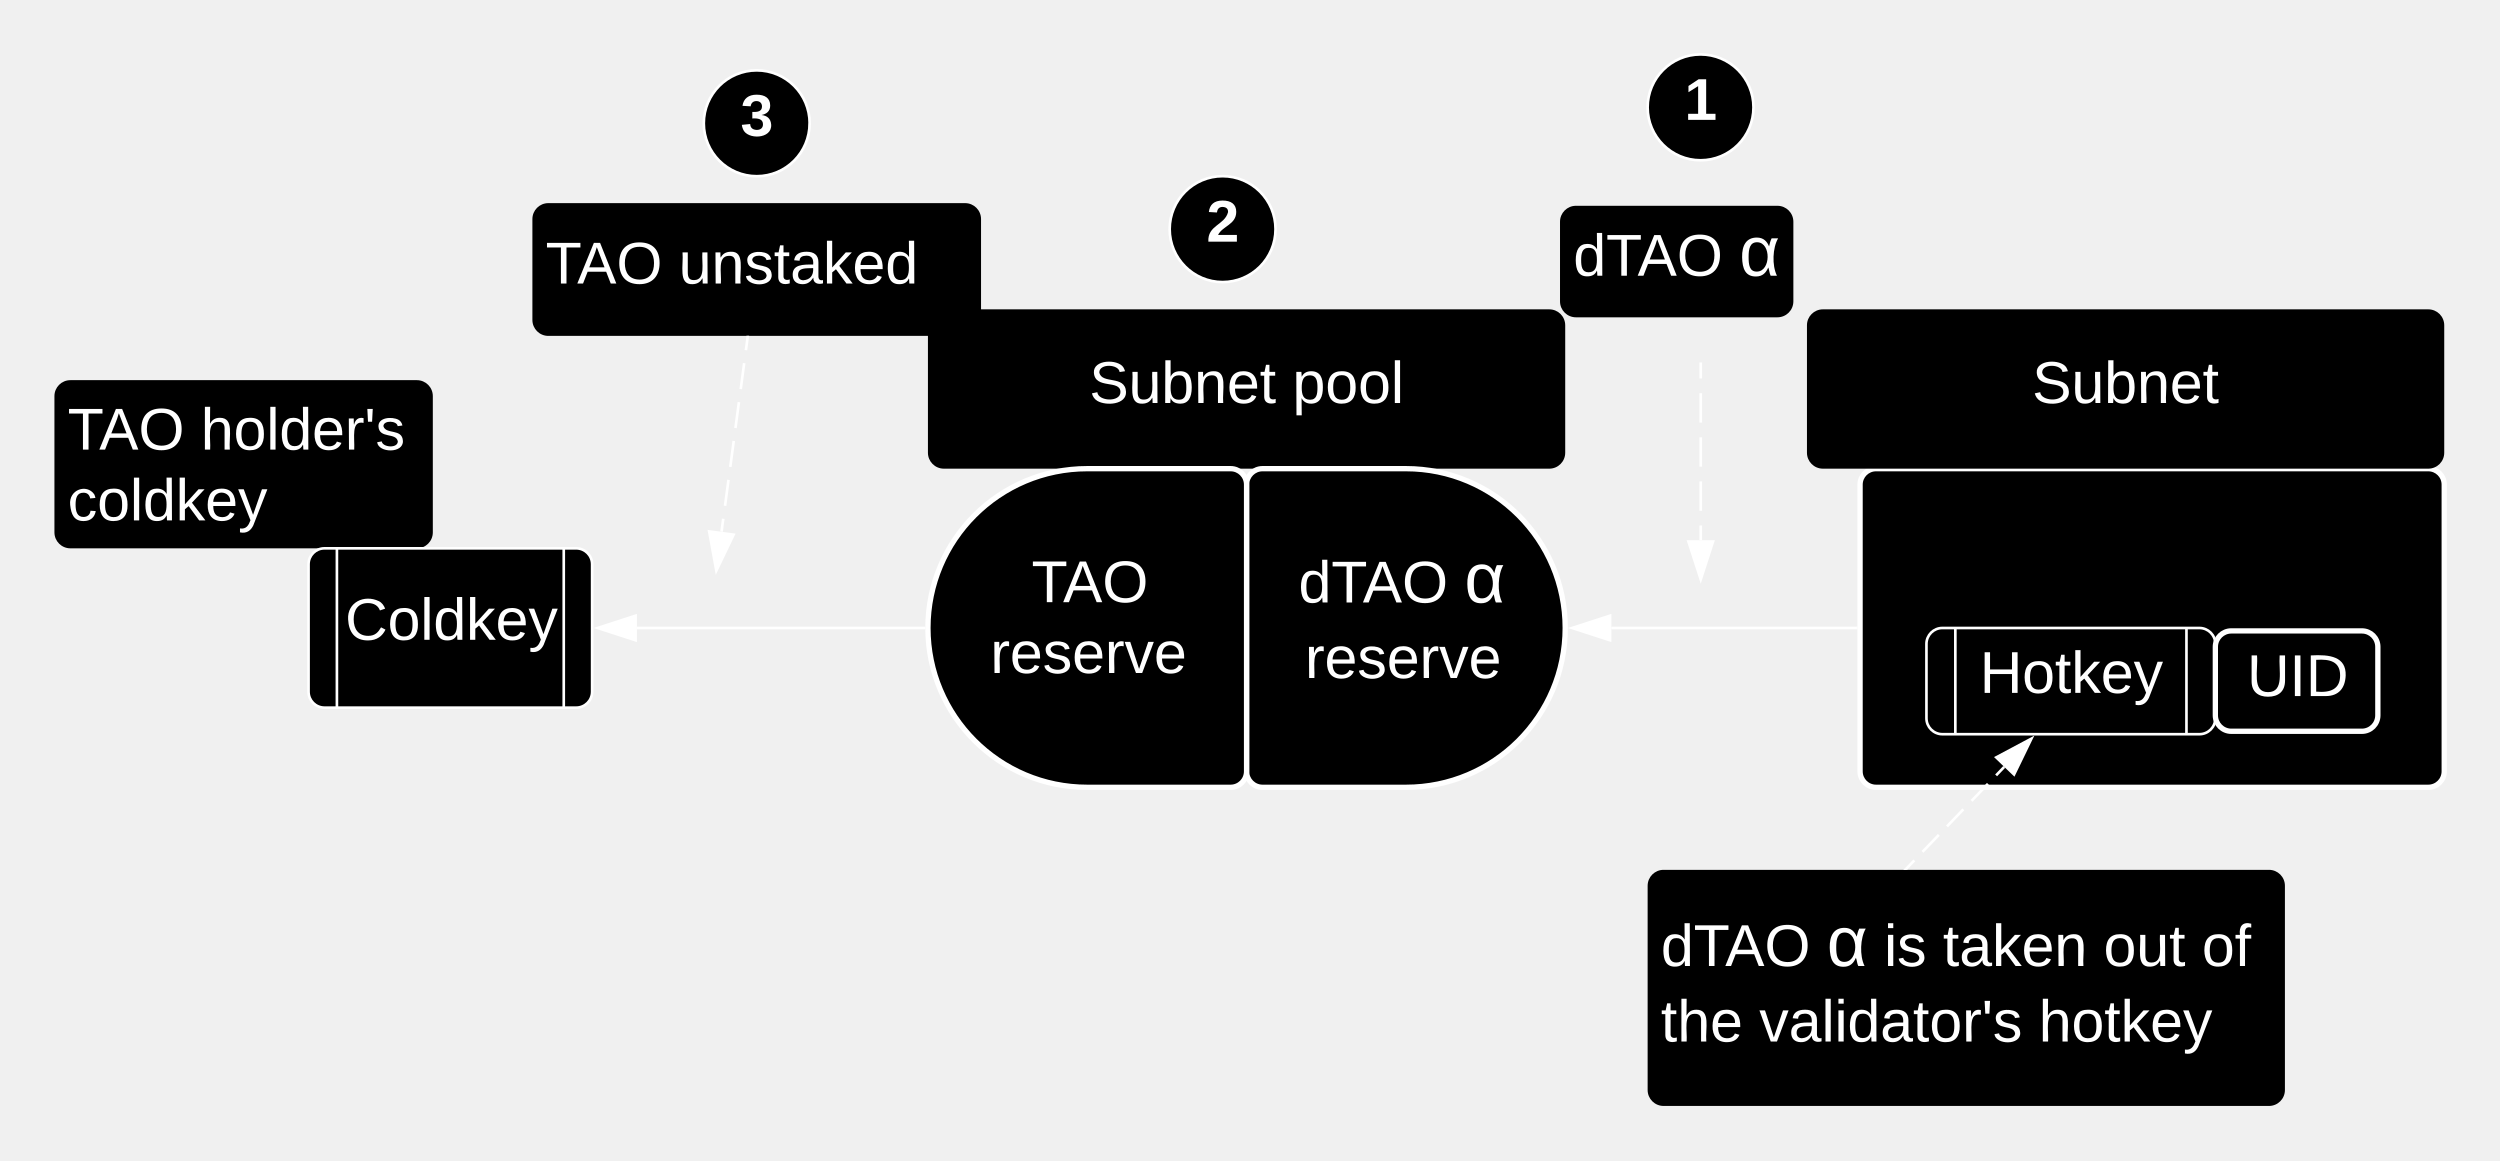
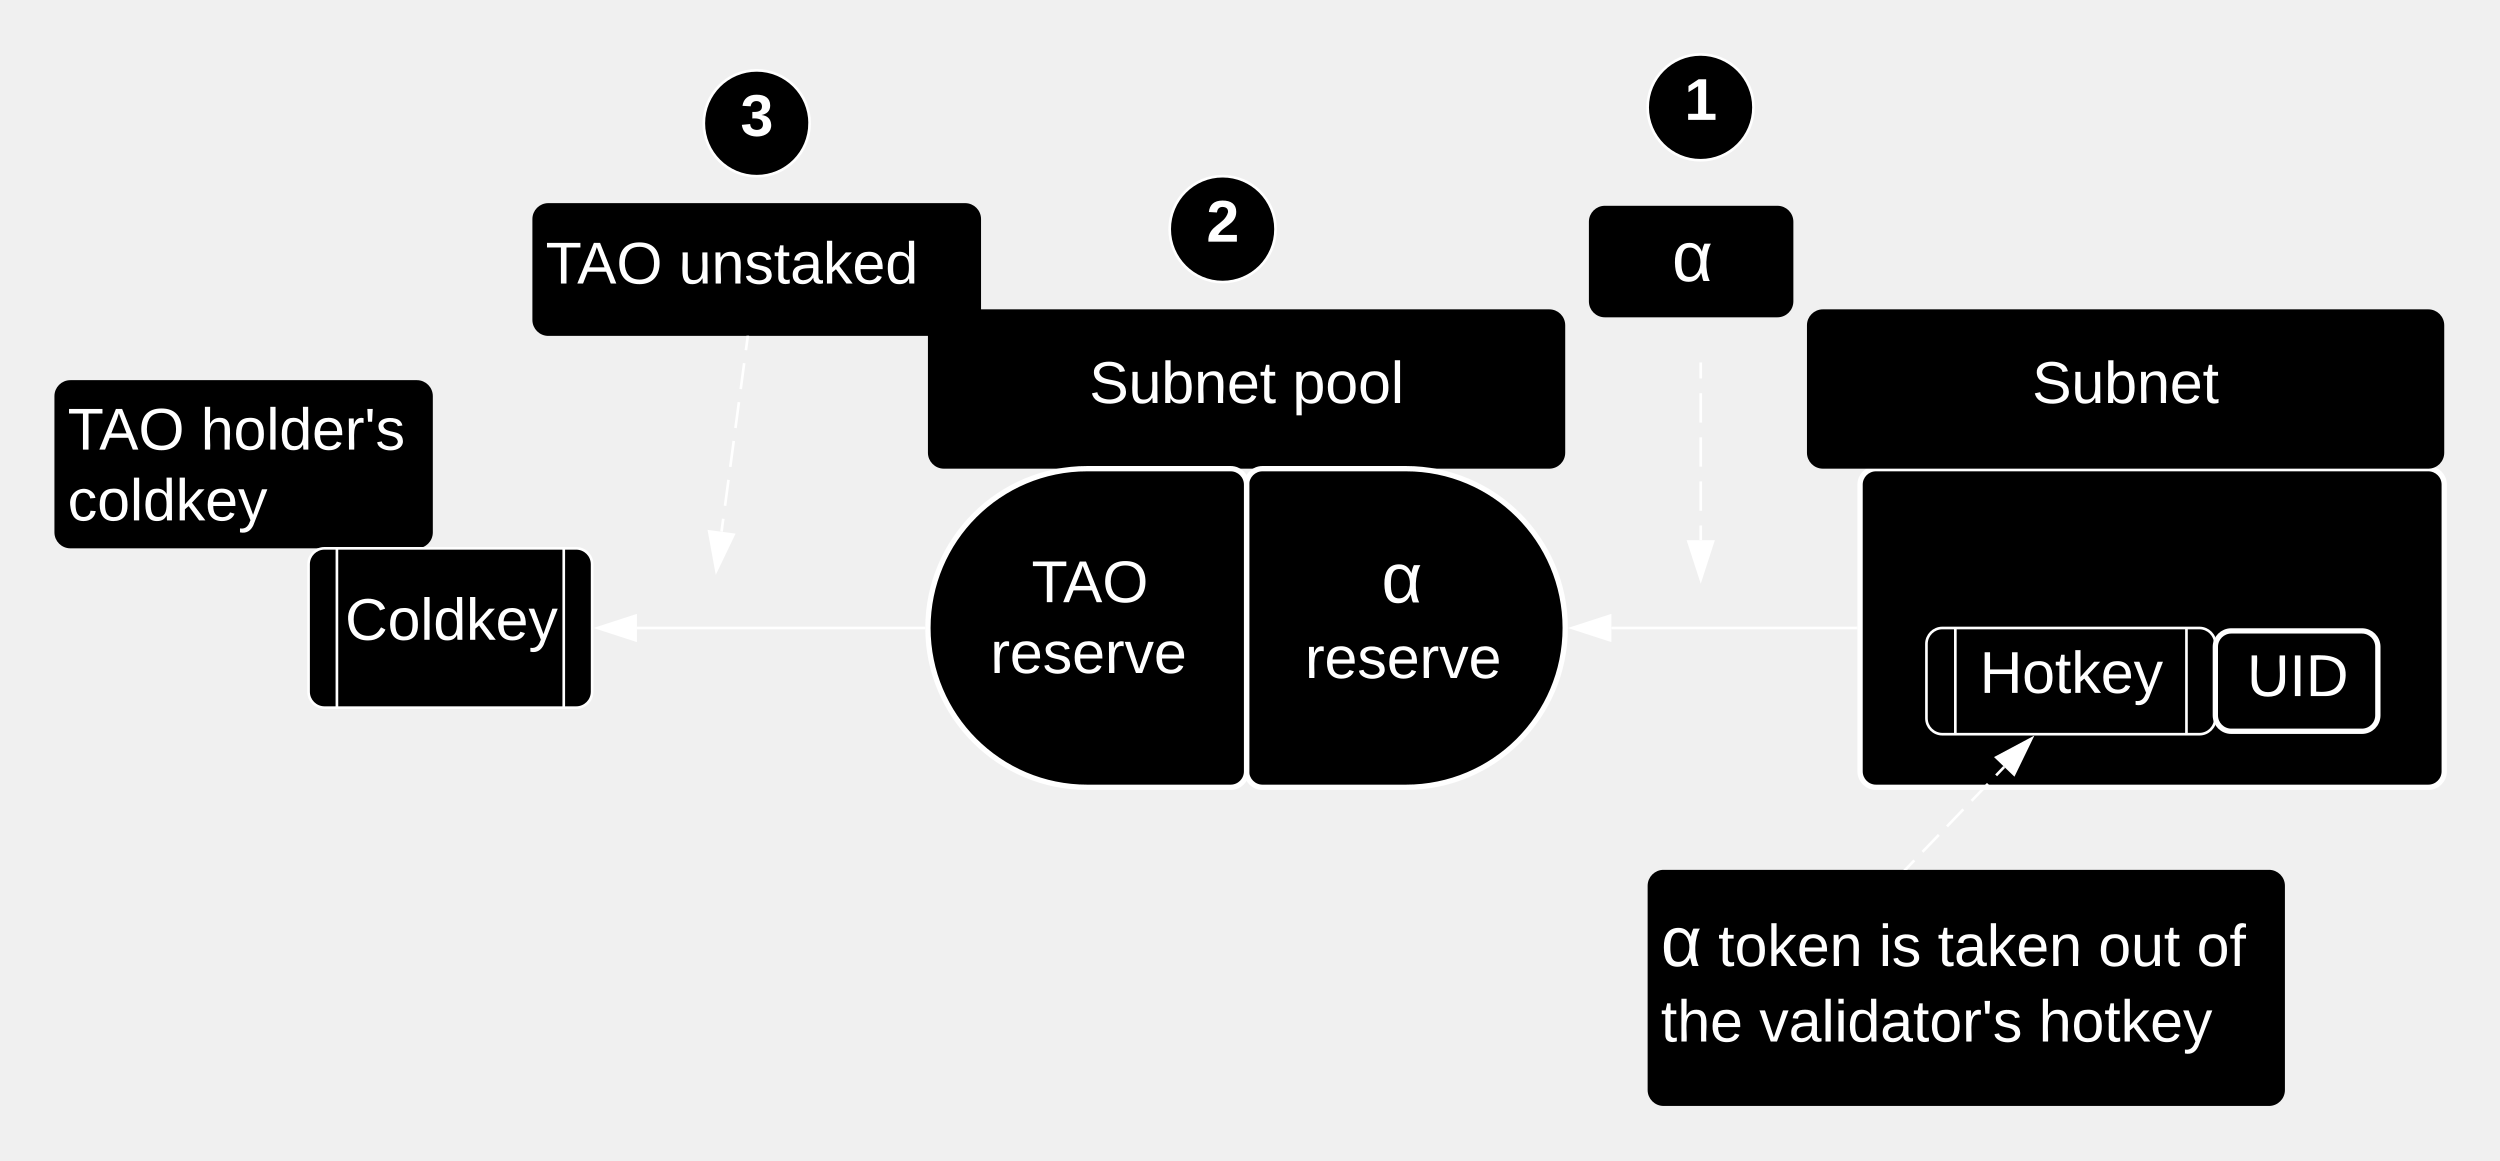
<svg xmlns="http://www.w3.org/2000/svg" xmlns:ns1="lucid" xmlns:xlink="http://www.w3.org/1999/xlink" width="941.5" height="437">
  <g transform="translate(-79.5 36.5)" ns1:page-tab-id="0_0">
    <path d="M100 112.67a6 6 0 0 1 6-6h130.5a6 6 0 0 1 6 6V164a6 6 0 0 1-6 6H106a6 6 0 0 1-6-6z" stroke="#000" stroke-opacity="0" />
    <use xlink:href="#a" transform="matrix(1,0,0,1,105,111.6667) translate(0 21.15278)" />
    <use xlink:href="#b" transform="matrix(1,0,0,1,105,111.6667) translate(50.12346 21.15278)" />
    <use xlink:href="#c" transform="matrix(1,0,0,1,105,111.6667) translate(0 47.81944)" />
    <path d="M428.96 86a6 6 0 0 1 6-6h228a6 6 0 0 1 6 6v48a6 6 0 0 1-6 6h-228a6 6 0 0 1-6-6z" stroke="#000" stroke-opacity="0" stroke-width="2" />
    <use xlink:href="#d" transform="matrix(1,0,0,1,433.9595,85) translate(55.7716 30.27778)" />
    <use xlink:href="#e" transform="matrix(1,0,0,1,433.9595,85) translate(132.3148 30.27778)" />
    <path d="M548.96 146a6 6 0 0 1 6-6h54c33.14 0 60 26.86 60 60s-26.86 60-60 60h-54a6 6 0 0 1-6-6z" stroke="#fff" stroke-width="2" />
-     <use xlink:href="#f" transform="matrix(1,0,0,1,553.9595,145) translate(14.56173 45.39583)" />
-     <use xlink:href="#g" transform="matrix(1,0,0,1,553.9595,145) translate(77.03086 45.39583)" />
-     <use xlink:href="#h" transform="matrix(1,0,0,1,553.9595,145) translate(17.02469 73.84028)" />
+     <use xlink:href="#f" transform="matrix(1,0,0,1,553.9595,145) translate(45.7963 45.39583)" />
+     <use xlink:href="#g" transform="matrix(1,0,0,1,553.9595,145) translate(17.02469 73.84028)" />
    <path d="M548.96 146a6 6 0 0 0-6-6h-54c-33.14 0-60 26.86-60 60s26.86 60 60 60h54a6 6 0 0 0 6-6z" stroke="#fff" stroke-width="2" />
-     <use xlink:href="#i" transform="matrix(1,0,0,1,433.9595,145) translate(34.02969 45.27778)" />
-     <use xlink:href="#h" transform="matrix(1,0,0,1,433.9595,145) translate(18.52969 71.94444)" />
+     <use xlink:href="#h" transform="matrix(1,0,0,1,433.9595,145) translate(34.02969 45.27778)" />
+     <use xlink:href="#i" transform="matrix(1,0,0,1,433.9595,145) translate(18.52969 71.94444)" />
    <path d="M780 146a6 6 0 0 1 6-6h208a6 6 0 0 1 6 6v108a6 6 0 0 1-6 6H786a6 6 0 0 1-6-6z" stroke="#fff" stroke-width="2" />
    <path d="M195.7 176a6 6 0 0 1 6-6h94.8a6 6 0 0 1 6 6v48a6 6 0 0 1-6 6h-94.8a6 6 0 0 1-6-6z" stroke="#fff" />
    <path d="M206.38 170v60m85.43-60v60" stroke="#fff" fill="none" />
    <use xlink:href="#j" transform="matrix(1,0,0,1,214.0484,175) translate(-4.561728 29.44444)" />
    <path d="M280 46a6 6 0 0 1 6-6h156.96a6 6 0 0 1 6 6v38a6 6 0 0 1-6 6H286a6 6 0 0 1-6-6z" stroke="#000" stroke-opacity="0" />
    <use xlink:href="#a" transform="matrix(1,0,0,1,285,45) translate(0 25.27778)" />
    <use xlink:href="#k" transform="matrix(1,0,0,1,285,45) translate(50.12346 25.27778)" />
    <path d="M700 297.08a6 6 0 0 1 6-6h228a6 6 0 0 1 6 6V374a6 6 0 0 1-6 6H706a6 6 0 0 1-6-6z" stroke="#000" stroke-opacity="0" />
-     <use xlink:href="#f" transform="matrix(1,0,0,1,705,296.0833) translate(0 31.20833)" />
-     <use xlink:href="#l" transform="matrix(1,0,0,1,705,296.0833) translate(62.46914 31.20833)" />
-     <use xlink:href="#m" transform="matrix(1,0,0,1,705,296.0833) translate(84.04938 31.20833)" />
-     <use xlink:href="#n" transform="matrix(1,0,0,1,705,296.0833) translate(106.2099 31.20833)" />
-     <use xlink:href="#o" transform="matrix(1,0,0,1,705,296.0833) translate(166.7037 31.20833)" />
-     <use xlink:href="#p" transform="matrix(1,0,0,1,705,296.0833) translate(203.7407 31.20833)" />
-     <use xlink:href="#q" transform="matrix(1,0,0,1,705,296.0833) translate(0 59.65278)" />
-     <use xlink:href="#r" transform="matrix(1,0,0,1,705,296.0833) translate(37.03704 59.65278)" />
-     <use xlink:href="#s" transform="matrix(1,0,0,1,705,296.0833) translate(142.284 59.65278)" />
+     <use xlink:href="#l" transform="matrix(1,0,0,1,705,296.0833) translate(0 31.20833)" />
+     <use xlink:href="#m" transform="matrix(1,0,0,1,705,296.0833) translate(21.58025 31.20833)" />
+     <use xlink:href="#n" transform="matrix(1,0,0,1,705,296.0833) translate(82.07407 31.20833)" />
+     <use xlink:href="#o" transform="matrix(1,0,0,1,705,296.0833) translate(104.2346 31.20833)" />
+     <use xlink:href="#p" transform="matrix(1,0,0,1,705,296.0833) translate(164.7284 31.20833)" />
+     <use xlink:href="#q" transform="matrix(1,0,0,1,705,296.0833) translate(201.7654 31.20833)" />
+     <use xlink:href="#r" transform="matrix(1,0,0,1,705,296.0833) translate(0 59.65278)" />
+     <use xlink:href="#s" transform="matrix(1,0,0,1,705,296.0833) translate(37.03704 59.65278)" />
+     <use xlink:href="#t" transform="matrix(1,0,0,1,705,296.0833) translate(142.284 59.65278)" />
    <path d="M319.37 200h108.1" stroke="#fff" fill="none" />
    <path d="M304.6 200l14.27-4.63v9.26z" stroke="#fff" fill="#fff" />
    <path d="M427.96 200l.02.47h-.53v-.94h.53z" stroke="#fff" stroke-width=".05" fill="#fff" />
    <path d="M805 206a6 6 0 0 1 6-6h96.8a6 6 0 0 1 6 6v28a6 6 0 0 1-6 6H811a6 6 0 0 1-6-6z" stroke="#fff" />
    <path d="M815.88 200v40m87.04-40v40" stroke="#fff" fill="none" />
-     <use xlink:href="#t" transform="matrix(1,0,0,1,823.6,205) translate(1.462963 19.44444)" />
+     <use xlink:href="#u" transform="matrix(1,0,0,1,823.6,205) translate(1.462963 19.44444)" />
    <path d="M913.8 207.1a6 6 0 0 1 6-6H969a6 6 0 0 1 6 6v25.8a6 6 0 0 1-6 6h-49.2a6 6 0 0 1-6-6z" stroke="#fff" stroke-width="2" />
-     <use xlink:href="#u" transform="matrix(1,0,0,1,918.8,206.1111) translate(6.925926 19.52778)" />
+     <use xlink:href="#v" transform="matrix(1,0,0,1,918.8,206.1111) translate(6.925926 19.52778)" />
    <path d="M834.3 252.3l-3.07 3.2m-3.08 3.2l-6.16 6.4m-3.1 3.2l-6.15 6.42m-3.08 3.2l-6.16 6.4m-3.07 3.2l-3.08 3.2" stroke="#fff" fill="none" />
    <path d="M844.54 241.67l-6.55 13.5-6.7-6.44z" stroke="#fff" fill="#fff" />
    <path d="M797.7 291.04l-.04.04h-1.32l.67-.7z" stroke="#fff" stroke-width=".05" fill="#fff" />
    <path d="M686.34 200h92.16" stroke="#fff" fill="none" />
    <path d="M671.58 200l14.26-4.63v9.26z" stroke="#fff" fill="#fff" />
    <path d="M779 200.47h-.5v-.94h.5z" stroke="#fff" stroke-width=".05" fill="#fff" />
    <path d="M361.06 90.5l-.66 4.88m-.65 4.88l-1.3 9.77m-.67 4.9l-1.3 9.76m-.66 4.87l-1.3 9.77m-.67 4.88l-1.3 9.77m-.67 4.88l-.65 4.88" stroke="#fff" fill="none" />
    <path d="M361.53 90.57l-.94-.13.05-.44h.96z" stroke="#fff" stroke-width=".05" fill="#fff" />
    <path d="M349.27 178.4l-2.7-14.76 9.2 1.23z" stroke="#fff" fill="#fff" />
-     <path d="M667 47a6 6 0 0 1 6-6h75.88a6 6 0 0 1 6 6v30a6 6 0 0 1-6 6H673a6 6 0 0 1-6-6z" />
-     <g>
-       <use xlink:href="#f" transform="matrix(1,0,0,1,672,46) translate(0 21.33333)" />
-       <use xlink:href="#v" transform="matrix(1,0,0,1,672,46) translate(62.46914 21.33333)" />
+     <path d="M677.88 47a6 6 0 0 1 6-6h65a6 6 0 0 1 6 6v30a6 6 0 0 1-6 6h-65a6 6 0 0 1-6-6z" />
+     <g>
+       <use xlink:href="#w" transform="matrix(1,0,0,1,682.8748,46) translate(26.2963 23.33333)" />
    </g>
    <path d="M720 100.5v5.54m0 5.53v11.08m0 5.54v11.06m0 5.54v11.07m0 5.54v5.55M720 100.5v-.5" stroke="#fff" fill="none" />
    <path d="M720 181.72l-4.63-14.27h9.26z" stroke="#fff" fill="#fff" />
    <path d="M384.4 9.93c0 11-8.9 19.93-19.92 19.93-11 0-19.93-8.92-19.93-19.93 0-11 8.92-19.93 19.93-19.93 11 0 19.93 8.92 19.93 19.93z" stroke="#fff" />
    <g>
-       <use xlink:href="#w" transform="matrix(1,0,0,1,349.5479,-5) translate(8.83216 19.65278)" />
+       <use xlink:href="#x" transform="matrix(1,0,0,1,349.5479,-5) translate(8.83216 19.65278)" />
    </g>
    <path d="M739.86 3.93c0 11-8.92 19.93-19.93 19.93-11 0-19.93-8.92-19.93-19.93 0-11 8.92-19.93 19.93-19.93 11 0 19.93 8.92 19.93 19.93z" stroke="#fff" />
    <g>
-       <use xlink:href="#x" transform="matrix(1,0,0,1,705,-11) translate(8.83216 19.65278)" />
+       <use xlink:href="#y" transform="matrix(1,0,0,1,705,-11) translate(8.83216 19.65278)" />
    </g>
    <path d="M559.86 49.8c0 11-8.92 19.93-19.93 19.93-11 0-19.93-8.93-19.93-19.94 0-11 8.92-19.94 19.93-19.94 11 0 19.93 8.93 19.93 19.94z" stroke="#fff" />
    <g>
-       <use xlink:href="#y" transform="matrix(1,0,0,1,525,34.86364) translate(8.83216 19.65278)" />
+       <use xlink:href="#z" transform="matrix(1,0,0,1,525,34.86364) translate(8.83216 19.65278)" />
    </g>
    <path d="M760 86a6 6 0 0 1 6-6h228a6 6 0 0 1 6 6v48a6 6 0 0 1-6 6H766a6 6 0 0 1-6-6z" stroke="#000" stroke-opacity="0" stroke-width="2" />
    <g>
-       <use xlink:href="#z" transform="matrix(1,0,0,1,765,85) translate(79.81481 30.27778)" />
+       <use xlink:href="#A" transform="matrix(1,0,0,1,765,85) translate(79.81481 30.27778)" />
    </g>
    <defs>
-       <path fill="#fff" d="M127-220V0H93v-220H8v-28h204v28h-85" id="A" />
-       <path fill="#fff" d="M205 0l-28-72H64L36 0H1l101-248h38L239 0h-34zm-38-99l-47-123c-12 45-31 82-46 123h93" id="B" />
-       <path fill="#fff" d="M140-251c81 0 123 46 123 126C263-46 219 4 140 4 59 4 17-45 17-125s42-126 123-126zm0 227c63 0 89-41 89-101s-29-99-89-99c-61 0-89 39-89 99S79-25 140-24" id="C" />
+       <path fill="#fff" d="M127-220V0H93v-220H8v-28h204v28h-85" id="B" />
+       <path fill="#fff" d="M205 0l-28-72H64L36 0H1l101-248h38L239 0h-34zm-38-99l-47-123c-12 45-31 82-46 123h93" id="C" />
+       <path fill="#fff" d="M140-251c81 0 123 46 123 126C263-46 219 4 140 4 59 4 17-45 17-125s42-126 123-126zm0 227c63 0 89-41 89-101s-29-99-89-99c-61 0-89 39-89 99S79-25 140-24" id="D" />
      <g id="a">
-         <use transform="matrix(0.0617284,0,0,0.0617284,0,0)" xlink:href="#A" />
-         <use transform="matrix(0.0617284,0,0,0.0617284,11.85185,0)" xlink:href="#B" />
-         <use transform="matrix(0.0617284,0,0,0.0617284,26.66667,0)" xlink:href="#C" />
-       </g>
-       <path fill="#fff" d="M106-169C34-169 62-67 57 0H25v-261h32l-1 103c12-21 28-36 61-36 89 0 53 116 60 194h-32v-121c2-32-8-49-39-48" id="D" />
-       <path fill="#fff" d="M100-194c62-1 85 37 85 99 1 63-27 99-86 99S16-35 15-95c0-66 28-99 85-99zM99-20c44 1 53-31 53-75 0-43-8-75-51-75s-53 32-53 75 10 74 51 75" id="E" />
-       <path fill="#fff" d="M24 0v-261h32V0H24" id="F" />
-       <path fill="#fff" d="M85-194c31 0 48 13 60 33l-1-100h32l1 261h-30c-2-10 0-23-3-31C134-8 116 4 85 4 32 4 16-35 15-94c0-66 23-100 70-100zm9 24c-40 0-46 34-46 75 0 40 6 74 45 74 42 0 51-32 51-76 0-42-9-74-50-73" id="G" />
-       <path fill="#fff" d="M100-194c63 0 86 42 84 106H49c0 40 14 67 53 68 26 1 43-12 49-29l28 8c-11 28-37 45-77 45C44 4 14-33 15-96c1-61 26-98 85-98zm52 81c6-60-76-77-97-28-3 7-6 17-6 28h103" id="H" />
-       <path fill="#fff" d="M114-163C36-179 61-72 57 0H25l-1-190h30c1 12-1 29 2 39 6-27 23-49 58-41v29" id="I" />
-       <path fill="#fff" d="M47-170H22l-4-78h33" id="J" />
-       <path fill="#fff" d="M135-143c-3-34-86-38-87 0 15 53 115 12 119 90S17 21 10-45l28-5c4 36 97 45 98 0-10-56-113-15-118-90-4-57 82-63 122-42 12 7 21 19 24 35" id="K" />
+         <use transform="matrix(0.0617284,0,0,0.0617284,0,0)" xlink:href="#B" />
+         <use transform="matrix(0.0617284,0,0,0.0617284,11.85185,0)" xlink:href="#C" />
+         <use transform="matrix(0.0617284,0,0,0.0617284,26.66667,0)" xlink:href="#D" />
+       </g>
+       <path fill="#fff" d="M106-169C34-169 62-67 57 0H25v-261h32l-1 103c12-21 28-36 61-36 89 0 53 116 60 194h-32v-121c2-32-8-49-39-48" id="E" />
+       <path fill="#fff" d="M100-194c62-1 85 37 85 99 1 63-27 99-86 99S16-35 15-95c0-66 28-99 85-99zM99-20c44 1 53-31 53-75 0-43-8-75-51-75s-53 32-53 75 10 74 51 75" id="F" />
+       <path fill="#fff" d="M24 0v-261h32V0H24" id="G" />
+       <path fill="#fff" d="M85-194c31 0 48 13 60 33l-1-100h32l1 261h-30c-2-10 0-23-3-31C134-8 116 4 85 4 32 4 16-35 15-94c0-66 23-100 70-100zm9 24c-40 0-46 34-46 75 0 40 6 74 45 74 42 0 51-32 51-76 0-42-9-74-50-73" id="H" />
+       <path fill="#fff" d="M100-194c63 0 86 42 84 106H49c0 40 14 67 53 68 26 1 43-12 49-29l28 8c-11 28-37 45-77 45C44 4 14-33 15-96c1-61 26-98 85-98zm52 81c6-60-76-77-97-28-3 7-6 17-6 28h103" id="I" />
+       <path fill="#fff" d="M114-163C36-179 61-72 57 0H25l-1-190h30c1 12-1 29 2 39 6-27 23-49 58-41v29" id="J" />
+       <path fill="#fff" d="M47-170H22l-4-78h33" id="K" />
+       <path fill="#fff" d="M135-143c-3-34-86-38-87 0 15 53 115 12 119 90S17 21 10-45l28-5c4 36 97 45 98 0-10-56-113-15-118-90-4-57 82-63 122-42 12 7 21 19 24 35" id="L" />
      <g id="b">
-         <use transform="matrix(0.0617284,0,0,0.0617284,0,0)" xlink:href="#D" />
-         <use transform="matrix(0.0617284,0,0,0.0617284,12.34568,0)" xlink:href="#E" />
+         <use transform="matrix(0.0617284,0,0,0.0617284,0,0)" xlink:href="#E" />
+         <use transform="matrix(0.0617284,0,0,0.0617284,12.34568,0)" xlink:href="#F" />
+         <use transform="matrix(0.0617284,0,0,0.0617284,24.69136,0)" xlink:href="#G" />
+         <use transform="matrix(0.0617284,0,0,0.0617284,29.5679,0)" xlink:href="#H" />
+         <use transform="matrix(0.0617284,0,0,0.0617284,41.91358,0)" xlink:href="#I" />
+         <use transform="matrix(0.0617284,0,0,0.0617284,54.25926,0)" xlink:href="#J" />
+         <use transform="matrix(0.0617284,0,0,0.0617284,61.60494,0)" xlink:href="#K" />
+         <use transform="matrix(0.0617284,0,0,0.0617284,65.80247,0)" xlink:href="#L" />
+       </g>
+       <path fill="#fff" d="M96-169c-40 0-48 33-48 73s9 75 48 75c24 0 41-14 43-38l32 2c-6 37-31 61-74 61-59 0-76-41-82-99-10-93 101-131 147-64 4 7 5 14 7 22l-32 3c-4-21-16-35-41-35" id="M" />
+       <path fill="#fff" d="M143 0L79-87 56-68V0H24v-261h32v163l83-92h37l-77 82L181 0h-38" id="N" />
+       <path fill="#fff" d="M179-190L93 31C79 59 56 82 12 73V49c39 6 53-20 64-50L1-190h34L92-34l54-156h33" id="O" />
+       <g id="c">
+         <use transform="matrix(0.0617284,0,0,0.0617284,0,0)" xlink:href="#M" />
+         <use transform="matrix(0.0617284,0,0,0.0617284,11.11111,0)" xlink:href="#F" />
+         <use transform="matrix(0.0617284,0,0,0.0617284,23.45679,0)" xlink:href="#G" />
+         <use transform="matrix(0.0617284,0,0,0.0617284,28.33333,0)" xlink:href="#H" />
+         <use transform="matrix(0.0617284,0,0,0.0617284,40.67901,0)" xlink:href="#N" />
+         <use transform="matrix(0.0617284,0,0,0.0617284,51.79012,0)" xlink:href="#I" />
+         <use transform="matrix(0.0617284,0,0,0.0617284,64.1358,0)" xlink:href="#O" />
+       </g>
+       <path fill="#fff" d="M185-189c-5-48-123-54-124 2 14 75 158 14 163 119 3 78-121 87-175 55-17-10-28-26-33-46l33-7c5 56 141 63 141-1 0-78-155-14-162-118-5-82 145-84 179-34 5 7 8 16 11 25" id="P" />
+       <path fill="#fff" d="M84 4C-5 8 30-112 23-190h32v120c0 31 7 50 39 49 72-2 45-101 50-169h31l1 190h-30c-1-10 1-25-2-33-11 22-28 36-60 37" id="Q" />
+       <path fill="#fff" d="M115-194c53 0 69 39 70 98 0 66-23 100-70 100C84 3 66-7 56-30L54 0H23l1-261h32v101c10-23 28-34 59-34zm-8 174c40 0 45-34 45-75 0-40-5-75-45-74-42 0-51 32-51 76 0 43 10 73 51 73" id="R" />
+       <path fill="#fff" d="M117-194c89-4 53 116 60 194h-32v-121c0-31-8-49-39-48C34-167 62-67 57 0H25l-1-190h30c1 10-1 24 2 32 11-22 29-35 61-36" id="S" />
+       <path fill="#fff" d="M59-47c-2 24 18 29 38 22v24C64 9 27 4 27-40v-127H5v-23h24l9-43h21v43h35v23H59v120" id="T" />
+       <g id="d">
+         <use transform="matrix(0.0617284,0,0,0.0617284,0,0)" xlink:href="#P" />
+         <use transform="matrix(0.0617284,0,0,0.0617284,14.81481,0)" xlink:href="#Q" />
+         <use transform="matrix(0.0617284,0,0,0.0617284,27.16049,0)" xlink:href="#R" />
+         <use transform="matrix(0.0617284,0,0,0.0617284,39.50617,0)" xlink:href="#S" />
+         <use transform="matrix(0.0617284,0,0,0.0617284,51.85185,0)" xlink:href="#I" />
+         <use transform="matrix(0.0617284,0,0,0.0617284,64.19753,0)" xlink:href="#T" />
+       </g>
+       <path fill="#fff" d="M115-194c55 1 70 41 70 98S169 2 115 4C84 4 66-9 55-30l1 105H24l-1-265h31l2 30c10-21 28-34 59-34zm-8 174c40 0 45-34 45-75s-6-73-45-74c-42 0-51 32-51 76 0 43 10 73 51 73" id="U" />
+       <g id="e">
+         <use transform="matrix(0.0617284,0,0,0.0617284,0,0)" xlink:href="#U" />
+         <use transform="matrix(0.0617284,0,0,0.0617284,12.34568,0)" xlink:href="#F" />
        <use transform="matrix(0.0617284,0,0,0.0617284,24.69136,0)" xlink:href="#F" />
-         <use transform="matrix(0.0617284,0,0,0.0617284,29.5679,0)" xlink:href="#G" />
-         <use transform="matrix(0.0617284,0,0,0.0617284,41.91358,0)" xlink:href="#H" />
-         <use transform="matrix(0.0617284,0,0,0.0617284,54.25926,0)" xlink:href="#I" />
-         <use transform="matrix(0.0617284,0,0,0.0617284,61.60494,0)" xlink:href="#J" />
-         <use transform="matrix(0.0617284,0,0,0.0617284,65.80247,0)" xlink:href="#K" />
-       </g>
-       <path fill="#fff" d="M96-169c-40 0-48 33-48 73s9 75 48 75c24 0 41-14 43-38l32 2c-6 37-31 61-74 61-59 0-76-41-82-99-10-93 101-131 147-64 4 7 5 14 7 22l-32 3c-4-21-16-35-41-35" id="L" />
-       <path fill="#fff" d="M143 0L79-87 56-68V0H24v-261h32v163l83-92h37l-77 82L181 0h-38" id="M" />
-       <path fill="#fff" d="M179-190L93 31C79 59 56 82 12 73V49c39 6 53-20 64-50L1-190h34L92-34l54-156h33" id="N" />
-       <g id="c">
-         <use transform="matrix(0.0617284,0,0,0.0617284,0,0)" xlink:href="#L" />
-         <use transform="matrix(0.0617284,0,0,0.0617284,11.11111,0)" xlink:href="#E" />
-         <use transform="matrix(0.0617284,0,0,0.0617284,23.45679,0)" xlink:href="#F" />
+         <use transform="matrix(0.0617284,0,0,0.0617284,37.03704,0)" xlink:href="#G" />
+       </g>
+       <path fill="#fff" d="M160 0c-6-11-7-31-12-42-11 26-28 46-63 46-53 0-69-39-70-98-1-60 21-100 75-100 34 0 52 20 62 45 3-14 7-29 13-41h33c-28 48-32 137-6 190h-32zM94-170c-40-2-46 34-46 75 0 39 4 76 44 74 69-3 71-145 2-149" id="V" />
+       <use transform="matrix(0.07407407,0,0,0.07407407,0,0)" xlink:href="#V" id="f" />
+       <path fill="#fff" d="M108 0H70L1-190h34L89-25l56-165h34" id="W" />
+       <g id="g">
+         <use transform="matrix(0.0617284,0,0,0.0617284,0,0)" xlink:href="#J" />
+         <use transform="matrix(0.0617284,0,0,0.0617284,7.345679,0)" xlink:href="#I" />
+         <use transform="matrix(0.0617284,0,0,0.0617284,19.69136,0)" xlink:href="#L" />
+         <use transform="matrix(0.0617284,0,0,0.0617284,30.80247,0)" xlink:href="#I" />
+         <use transform="matrix(0.0617284,0,0,0.0617284,43.14815,0)" xlink:href="#J" />
+         <use transform="matrix(0.0617284,0,0,0.0617284,50.49383,0)" xlink:href="#W" />
+         <use transform="matrix(0.0617284,0,0,0.0617284,61.60494,0)" xlink:href="#I" />
+       </g>
+       <g id="h">
+         <use transform="matrix(0.0617284,0,0,0.0617284,0,0)" xlink:href="#B" />
+         <use transform="matrix(0.0617284,0,0,0.0617284,11.85185,0)" xlink:href="#C" />
+         <use transform="matrix(0.0617284,0,0,0.0617284,26.66667,0)" xlink:href="#D" />
+       </g>
+       <g id="i">
+         <use transform="matrix(0.0617284,0,0,0.0617284,0,0)" xlink:href="#J" />
+         <use transform="matrix(0.0617284,0,0,0.0617284,7.345679,0)" xlink:href="#I" />
+         <use transform="matrix(0.0617284,0,0,0.0617284,19.69136,0)" xlink:href="#L" />
+         <use transform="matrix(0.0617284,0,0,0.0617284,30.80247,0)" xlink:href="#I" />
+         <use transform="matrix(0.0617284,0,0,0.0617284,43.14815,0)" xlink:href="#J" />
+         <use transform="matrix(0.0617284,0,0,0.0617284,50.49383,0)" xlink:href="#W" />
+         <use transform="matrix(0.0617284,0,0,0.0617284,61.60494,0)" xlink:href="#I" />
+       </g>
+       <path fill="#fff" d="M212-179c-10-28-35-45-73-45-59 0-87 40-87 99 0 60 29 101 89 101 43 0 62-24 78-52l27 14C228-24 195 4 139 4 59 4 22-46 18-125c-6-104 99-153 187-111 19 9 31 26 39 46" id="X" />
+       <g id="j">
+         <use transform="matrix(0.0617284,0,0,0.0617284,0,0)" xlink:href="#X" />
+         <use transform="matrix(0.0617284,0,0,0.0617284,15.98765,0)" xlink:href="#F" />
        <use transform="matrix(0.0617284,0,0,0.0617284,28.33333,0)" xlink:href="#G" />
-         <use transform="matrix(0.0617284,0,0,0.0617284,40.67901,0)" xlink:href="#M" />
-         <use transform="matrix(0.0617284,0,0,0.0617284,51.79012,0)" xlink:href="#H" />
-         <use transform="matrix(0.0617284,0,0,0.0617284,64.1358,0)" xlink:href="#N" />
-       </g>
-       <path fill="#fff" d="M185-189c-5-48-123-54-124 2 14 75 158 14 163 119 3 78-121 87-175 55-17-10-28-26-33-46l33-7c5 56 141 63 141-1 0-78-155-14-162-118-5-82 145-84 179-34 5 7 8 16 11 25" id="O" />
-       <path fill="#fff" d="M84 4C-5 8 30-112 23-190h32v120c0 31 7 50 39 49 72-2 45-101 50-169h31l1 190h-30c-1-10 1-25-2-33-11 22-28 36-60 37" id="P" />
-       <path fill="#fff" d="M115-194c53 0 69 39 70 98 0 66-23 100-70 100C84 3 66-7 56-30L54 0H23l1-261h32v101c10-23 28-34 59-34zm-8 174c40 0 45-34 45-75 0-40-5-75-45-74-42 0-51 32-51 76 0 43 10 73 51 73" id="Q" />
-       <path fill="#fff" d="M117-194c89-4 53 116 60 194h-32v-121c0-31-8-49-39-48C34-167 62-67 57 0H25l-1-190h30c1 10-1 24 2 32 11-22 29-35 61-36" id="R" />
-       <path fill="#fff" d="M59-47c-2 24 18 29 38 22v24C64 9 27 4 27-40v-127H5v-23h24l9-43h21v43h35v23H59v120" id="S" />
-       <g id="d">
-         <use transform="matrix(0.0617284,0,0,0.0617284,0,0)" xlink:href="#O" />
-         <use transform="matrix(0.0617284,0,0,0.0617284,14.81481,0)" xlink:href="#P" />
-         <use transform="matrix(0.0617284,0,0,0.0617284,27.16049,0)" xlink:href="#Q" />
-         <use transform="matrix(0.0617284,0,0,0.0617284,39.50617,0)" xlink:href="#R" />
-         <use transform="matrix(0.0617284,0,0,0.0617284,51.85185,0)" xlink:href="#H" />
-         <use transform="matrix(0.0617284,0,0,0.0617284,64.19753,0)" xlink:href="#S" />
-       </g>
-       <path fill="#fff" d="M115-194c55 1 70 41 70 98S169 2 115 4C84 4 66-9 55-30l1 105H24l-1-265h31l2 30c10-21 28-34 59-34zm-8 174c40 0 45-34 45-75s-6-73-45-74c-42 0-51 32-51 76 0 43 10 73 51 73" id="T" />
-       <g id="e">
+         <use transform="matrix(0.0617284,0,0,0.0617284,33.20988,0)" xlink:href="#H" />
+         <use transform="matrix(0.0617284,0,0,0.0617284,45.55556,0)" xlink:href="#N" />
+         <use transform="matrix(0.0617284,0,0,0.0617284,56.66667,0)" xlink:href="#I" />
+         <use transform="matrix(0.0617284,0,0,0.0617284,69.01235,0)" xlink:href="#O" />
+       </g>
+       <path fill="#fff" d="M141-36C126-15 110 5 73 4 37 3 15-17 15-53c-1-64 63-63 125-63 3-35-9-54-41-54-24 1-41 7-42 31l-33-3c5-37 33-52 76-52 45 0 72 20 72 64v82c-1 20 7 32 28 27v20c-31 9-61-2-59-35zM48-53c0 20 12 33 32 33 41-3 63-29 60-74-43 2-92-5-92 41" id="Y" />
+       <g id="k">
+         <use transform="matrix(0.0617284,0,0,0.0617284,0,0)" xlink:href="#Q" />
+         <use transform="matrix(0.0617284,0,0,0.0617284,12.34568,0)" xlink:href="#S" />
+         <use transform="matrix(0.0617284,0,0,0.0617284,24.69136,0)" xlink:href="#L" />
+         <use transform="matrix(0.0617284,0,0,0.0617284,35.80247,0)" xlink:href="#T" />
+         <use transform="matrix(0.0617284,0,0,0.0617284,41.97531,0)" xlink:href="#Y" />
+         <use transform="matrix(0.0617284,0,0,0.0617284,54.32099,0)" xlink:href="#N" />
+         <use transform="matrix(0.0617284,0,0,0.0617284,65.4321,0)" xlink:href="#I" />
+         <use transform="matrix(0.0617284,0,0,0.0617284,77.77778,0)" xlink:href="#H" />
+       </g>
+       <use transform="matrix(0.07407407,0,0,0.07407407,0,0)" xlink:href="#V" id="l" />
+       <g id="m">
        <use transform="matrix(0.0617284,0,0,0.0617284,0,0)" xlink:href="#T" />
-         <use transform="matrix(0.0617284,0,0,0.0617284,12.34568,0)" xlink:href="#E" />
-         <use transform="matrix(0.0617284,0,0,0.0617284,24.69136,0)" xlink:href="#E" />
-         <use transform="matrix(0.0617284,0,0,0.0617284,37.03704,0)" xlink:href="#F" />
-       </g>
-       <g id="f">
-         <use transform="matrix(0.0617284,0,0,0.0617284,0,0)" xlink:href="#G" />
-         <use transform="matrix(0.0617284,0,0,0.0617284,12.34568,0)" xlink:href="#A" />
-         <use transform="matrix(0.0617284,0,0,0.0617284,24.19753,0)" xlink:href="#B" />
-         <use transform="matrix(0.0617284,0,0,0.0617284,39.01235,0)" xlink:href="#C" />
-       </g>
-       <path fill="#fff" d="M160 0c-6-11-7-31-12-42-11 26-28 46-63 46-53 0-69-39-70-98-1-60 21-100 75-100 34 0 52 20 62 45 3-14 7-29 13-41h33c-28 48-32 137-6 190h-32zM94-170c-40-2-46 34-46 75 0 39 4 76 44 74 69-3 71-145 2-149" id="U" />
-       <use transform="matrix(0.07407407,0,0,0.07407407,0,0)" xlink:href="#U" id="g" />
-       <path fill="#fff" d="M108 0H70L1-190h34L89-25l56-165h34" id="V" />
-       <g id="h">
-         <use transform="matrix(0.0617284,0,0,0.0617284,0,0)" xlink:href="#I" />
-         <use transform="matrix(0.0617284,0,0,0.0617284,7.345679,0)" xlink:href="#H" />
-         <use transform="matrix(0.0617284,0,0,0.0617284,19.69136,0)" xlink:href="#K" />
-         <use transform="matrix(0.0617284,0,0,0.0617284,30.80247,0)" xlink:href="#H" />
-         <use transform="matrix(0.0617284,0,0,0.0617284,43.14815,0)" xlink:href="#I" />
-         <use transform="matrix(0.0617284,0,0,0.0617284,50.49383,0)" xlink:href="#V" />
-         <use transform="matrix(0.0617284,0,0,0.0617284,61.60494,0)" xlink:href="#H" />
-       </g>
-       <g id="i">
-         <use transform="matrix(0.0617284,0,0,0.0617284,0,0)" xlink:href="#A" />
-         <use transform="matrix(0.0617284,0,0,0.0617284,11.85185,0)" xlink:href="#B" />
-         <use transform="matrix(0.0617284,0,0,0.0617284,26.66667,0)" xlink:href="#C" />
-       </g>
-       <path fill="#fff" d="M212-179c-10-28-35-45-73-45-59 0-87 40-87 99 0 60 29 101 89 101 43 0 62-24 78-52l27 14C228-24 195 4 139 4 59 4 22-46 18-125c-6-104 99-153 187-111 19 9 31 26 39 46" id="W" />
-       <g id="j">
+         <use transform="matrix(0.0617284,0,0,0.0617284,6.17284,0)" xlink:href="#F" />
+         <use transform="matrix(0.0617284,0,0,0.0617284,18.51852,0)" xlink:href="#N" />
+         <use transform="matrix(0.0617284,0,0,0.0617284,29.62963,0)" xlink:href="#I" />
+         <use transform="matrix(0.0617284,0,0,0.0617284,41.97531,0)" xlink:href="#S" />
+       </g>
+       <path fill="#fff" d="M24-231v-30h32v30H24zM24 0v-190h32V0H24" id="Z" />
+       <g id="n">
+         <use transform="matrix(0.0617284,0,0,0.0617284,0,0)" xlink:href="#Z" />
+         <use transform="matrix(0.0617284,0,0,0.0617284,4.876543,0)" xlink:href="#L" />
+       </g>
+       <g id="o">
+         <use transform="matrix(0.0617284,0,0,0.0617284,0,0)" xlink:href="#T" />
+         <use transform="matrix(0.0617284,0,0,0.0617284,6.17284,0)" xlink:href="#Y" />
+         <use transform="matrix(0.0617284,0,0,0.0617284,18.51852,0)" xlink:href="#N" />
+         <use transform="matrix(0.0617284,0,0,0.0617284,29.62963,0)" xlink:href="#I" />
+         <use transform="matrix(0.0617284,0,0,0.0617284,41.97531,0)" xlink:href="#S" />
+       </g>
+       <g id="p">
+         <use transform="matrix(0.0617284,0,0,0.0617284,0,0)" xlink:href="#F" />
+         <use transform="matrix(0.0617284,0,0,0.0617284,12.34568,0)" xlink:href="#Q" />
+         <use transform="matrix(0.0617284,0,0,0.0617284,24.69136,0)" xlink:href="#T" />
+       </g>
+       <path fill="#fff" d="M101-234c-31-9-42 10-38 44h38v23H63V0H32v-167H5v-23h27c-7-52 17-82 69-68v24" id="aa" />
+       <g id="q">
+         <use transform="matrix(0.0617284,0,0,0.0617284,0,0)" xlink:href="#F" />
+         <use transform="matrix(0.0617284,0,0,0.0617284,12.34568,0)" xlink:href="#aa" />
+       </g>
+       <g id="r">
+         <use transform="matrix(0.0617284,0,0,0.0617284,0,0)" xlink:href="#T" />
+         <use transform="matrix(0.0617284,0,0,0.0617284,6.17284,0)" xlink:href="#E" />
+         <use transform="matrix(0.0617284,0,0,0.0617284,18.51852,0)" xlink:href="#I" />
+       </g>
+       <g id="s">
        <use transform="matrix(0.0617284,0,0,0.0617284,0,0)" xlink:href="#W" />
-         <use transform="matrix(0.0617284,0,0,0.0617284,15.98765,0)" xlink:href="#E" />
-         <use transform="matrix(0.0617284,0,0,0.0617284,28.33333,0)" xlink:href="#F" />
-         <use transform="matrix(0.0617284,0,0,0.0617284,33.20988,0)" xlink:href="#G" />
-         <use transform="matrix(0.0617284,0,0,0.0617284,45.55556,0)" xlink:href="#M" />
-         <use transform="matrix(0.0617284,0,0,0.0617284,56.66667,0)" xlink:href="#H" />
-         <use transform="matrix(0.0617284,0,0,0.0617284,69.01235,0)" xlink:href="#N" />
-       </g>
-       <path fill="#fff" d="M141-36C126-15 110 5 73 4 37 3 15-17 15-53c-1-64 63-63 125-63 3-35-9-54-41-54-24 1-41 7-42 31l-33-3c5-37 33-52 76-52 45 0 72 20 72 64v82c-1 20 7 32 28 27v20c-31 9-61-2-59-35zM48-53c0 20 12 33 32 33 41-3 63-29 60-74-43 2-92-5-92 41" id="X" />
-       <g id="k">
-         <use transform="matrix(0.0617284,0,0,0.0617284,0,0)" xlink:href="#P" />
-         <use transform="matrix(0.0617284,0,0,0.0617284,12.34568,0)" xlink:href="#R" />
-         <use transform="matrix(0.0617284,0,0,0.0617284,24.69136,0)" xlink:href="#K" />
-         <use transform="matrix(0.0617284,0,0,0.0617284,35.80247,0)" xlink:href="#S" />
-         <use transform="matrix(0.0617284,0,0,0.0617284,41.97531,0)" xlink:href="#X" />
-         <use transform="matrix(0.0617284,0,0,0.0617284,54.32099,0)" xlink:href="#M" />
-         <use transform="matrix(0.0617284,0,0,0.0617284,65.4321,0)" xlink:href="#H" />
-         <use transform="matrix(0.0617284,0,0,0.0617284,77.77778,0)" xlink:href="#G" />
-       </g>
-       <use transform="matrix(0.07407407,0,0,0.07407407,0,0)" xlink:href="#U" id="l" />
-       <path fill="#fff" d="M24-231v-30h32v30H24zM24 0v-190h32V0H24" id="Y" />
-       <g id="m">
-         <use transform="matrix(0.0617284,0,0,0.0617284,0,0)" xlink:href="#Y" />
-         <use transform="matrix(0.0617284,0,0,0.0617284,4.876543,0)" xlink:href="#K" />
-       </g>
-       <g id="n">
-         <use transform="matrix(0.0617284,0,0,0.0617284,0,0)" xlink:href="#S" />
-         <use transform="matrix(0.0617284,0,0,0.0617284,6.17284,0)" xlink:href="#X" />
-         <use transform="matrix(0.0617284,0,0,0.0617284,18.51852,0)" xlink:href="#M" />
-         <use transform="matrix(0.0617284,0,0,0.0617284,29.62963,0)" xlink:href="#H" />
-         <use transform="matrix(0.0617284,0,0,0.0617284,41.97531,0)" xlink:href="#R" />
-       </g>
-       <g id="o">
+         <use transform="matrix(0.0617284,0,0,0.0617284,11.11111,0)" xlink:href="#Y" />
+         <use transform="matrix(0.0617284,0,0,0.0617284,23.45679,0)" xlink:href="#G" />
+         <use transform="matrix(0.0617284,0,0,0.0617284,28.33333,0)" xlink:href="#Z" />
+         <use transform="matrix(0.0617284,0,0,0.0617284,33.20988,0)" xlink:href="#H" />
+         <use transform="matrix(0.0617284,0,0,0.0617284,45.55556,0)" xlink:href="#Y" />
+         <use transform="matrix(0.0617284,0,0,0.0617284,57.90123,0)" xlink:href="#T" />
+         <use transform="matrix(0.0617284,0,0,0.0617284,64.07407,0)" xlink:href="#F" />
+         <use transform="matrix(0.0617284,0,0,0.0617284,76.41975,0)" xlink:href="#J" />
+         <use transform="matrix(0.0617284,0,0,0.0617284,83.76543,0)" xlink:href="#K" />
+         <use transform="matrix(0.0617284,0,0,0.0617284,87.96296,0)" xlink:href="#L" />
+       </g>
+       <g id="t">
        <use transform="matrix(0.0617284,0,0,0.0617284,0,0)" xlink:href="#E" />
-         <use transform="matrix(0.0617284,0,0,0.0617284,12.34568,0)" xlink:href="#P" />
-         <use transform="matrix(0.0617284,0,0,0.0617284,24.69136,0)" xlink:href="#S" />
-       </g>
-       <path fill="#fff" d="M101-234c-31-9-42 10-38 44h38v23H63V0H32v-167H5v-23h27c-7-52 17-82 69-68v24" id="Z" />
-       <g id="p">
-         <use transform="matrix(0.0617284,0,0,0.0617284,0,0)" xlink:href="#E" />
-         <use transform="matrix(0.0617284,0,0,0.0617284,12.34568,0)" xlink:href="#Z" />
-       </g>
-       <g id="q">
-         <use transform="matrix(0.0617284,0,0,0.0617284,0,0)" xlink:href="#S" />
-         <use transform="matrix(0.0617284,0,0,0.0617284,6.17284,0)" xlink:href="#D" />
-         <use transform="matrix(0.0617284,0,0,0.0617284,18.51852,0)" xlink:href="#H" />
-       </g>
-       <g id="r">
-         <use transform="matrix(0.0617284,0,0,0.0617284,0,0)" xlink:href="#V" />
-         <use transform="matrix(0.0617284,0,0,0.0617284,11.11111,0)" xlink:href="#X" />
-         <use transform="matrix(0.0617284,0,0,0.0617284,23.45679,0)" xlink:href="#F" />
-         <use transform="matrix(0.0617284,0,0,0.0617284,28.33333,0)" xlink:href="#Y" />
-         <use transform="matrix(0.0617284,0,0,0.0617284,33.20988,0)" xlink:href="#G" />
-         <use transform="matrix(0.0617284,0,0,0.0617284,45.55556,0)" xlink:href="#X" />
-         <use transform="matrix(0.0617284,0,0,0.0617284,57.90123,0)" xlink:href="#S" />
-         <use transform="matrix(0.0617284,0,0,0.0617284,64.07407,0)" xlink:href="#E" />
-         <use transform="matrix(0.0617284,0,0,0.0617284,76.41975,0)" xlink:href="#I" />
-         <use transform="matrix(0.0617284,0,0,0.0617284,83.76543,0)" xlink:href="#J" />
-         <use transform="matrix(0.0617284,0,0,0.0617284,87.96296,0)" xlink:href="#K" />
-       </g>
-       <g id="s">
-         <use transform="matrix(0.0617284,0,0,0.0617284,0,0)" xlink:href="#D" />
-         <use transform="matrix(0.0617284,0,0,0.0617284,12.34568,0)" xlink:href="#E" />
-         <use transform="matrix(0.0617284,0,0,0.0617284,24.69136,0)" xlink:href="#S" />
-         <use transform="matrix(0.0617284,0,0,0.0617284,30.8642,0)" xlink:href="#M" />
-         <use transform="matrix(0.0617284,0,0,0.0617284,41.97531,0)" xlink:href="#H" />
-         <use transform="matrix(0.0617284,0,0,0.0617284,54.32099,0)" xlink:href="#N" />
-       </g>
-       <path fill="#fff" d="M197 0v-115H63V0H30v-248h33v105h134v-105h34V0h-34" id="aa" />
-       <g id="t">
-         <use transform="matrix(0.0617284,0,0,0.0617284,0,0)" xlink:href="#aa" />
-         <use transform="matrix(0.0617284,0,0,0.0617284,15.98765,0)" xlink:href="#E" />
-         <use transform="matrix(0.0617284,0,0,0.0617284,28.33333,0)" xlink:href="#S" />
-         <use transform="matrix(0.0617284,0,0,0.0617284,34.50617,0)" xlink:href="#M" />
-         <use transform="matrix(0.0617284,0,0,0.0617284,45.61728,0)" xlink:href="#H" />
-         <use transform="matrix(0.0617284,0,0,0.0617284,57.96296,0)" xlink:href="#N" />
-       </g>
-       <path fill="#fff" d="M232-93c-1 65-40 97-104 97C67 4 28-28 28-90v-158h33c8 89-33 224 67 224 102 0 64-133 71-224h33v155" id="ab" />
-       <path fill="#fff" d="M33 0v-248h34V0H33" id="ac" />
-       <path fill="#fff" d="M30-248c118-7 216 8 213 122C240-48 200 0 122 0H30v-248zM63-27c89 8 146-16 146-99s-60-101-146-95v194" id="ad" />
+         <use transform="matrix(0.0617284,0,0,0.0617284,12.34568,0)" xlink:href="#F" />
+         <use transform="matrix(0.0617284,0,0,0.0617284,24.69136,0)" xlink:href="#T" />
+         <use transform="matrix(0.0617284,0,0,0.0617284,30.8642,0)" xlink:href="#N" />
+         <use transform="matrix(0.0617284,0,0,0.0617284,41.97531,0)" xlink:href="#I" />
+         <use transform="matrix(0.0617284,0,0,0.0617284,54.32099,0)" xlink:href="#O" />
+       </g>
+       <path fill="#fff" d="M197 0v-115H63V0H30v-248h33v105h134v-105h34V0h-34" id="ab" />
      <g id="u">
        <use transform="matrix(0.0617284,0,0,0.0617284,0,0)" xlink:href="#ab" />
-         <use transform="matrix(0.0617284,0,0,0.0617284,15.98765,0)" xlink:href="#ac" />
-         <use transform="matrix(0.0617284,0,0,0.0617284,22.16049,0)" xlink:href="#ad" />
-       </g>
-       <use transform="matrix(0.07407407,0,0,0.07407407,0,0)" xlink:href="#U" id="v" />
-       <path fill="#fff" d="M128-127c34 4 56 21 59 58 7 91-148 94-172 28-4-9-6-17-7-26l51-5c1 24 16 35 40 36 23 0 39-12 38-36-1-31-31-36-65-34v-40c32 2 59-3 59-33 0-20-13-33-34-33s-33 13-35 32l-50-3c6-44 37-68 86-68 50 0 83 20 83 66 0 35-22 52-53 58" id="ae" />
-       <use transform="matrix(0.0617284,0,0,0.0617284,0,0)" xlink:href="#ae" id="w" />
-       <path fill="#fff" d="M23 0v-37h61v-169l-59 37v-38l62-41h46v211h57V0H23" id="af" />
+         <use transform="matrix(0.0617284,0,0,0.0617284,15.98765,0)" xlink:href="#F" />
+         <use transform="matrix(0.0617284,0,0,0.0617284,28.33333,0)" xlink:href="#T" />
+         <use transform="matrix(0.0617284,0,0,0.0617284,34.50617,0)" xlink:href="#N" />
+         <use transform="matrix(0.0617284,0,0,0.0617284,45.61728,0)" xlink:href="#I" />
+         <use transform="matrix(0.0617284,0,0,0.0617284,57.96296,0)" xlink:href="#O" />
+       </g>
+       <path fill="#fff" d="M232-93c-1 65-40 97-104 97C67 4 28-28 28-90v-158h33c8 89-33 224 67 224 102 0 64-133 71-224h33v155" id="ac" />
+       <path fill="#fff" d="M33 0v-248h34V0H33" id="ad" />
+       <path fill="#fff" d="M30-248c118-7 216 8 213 122C240-48 200 0 122 0H30v-248zM63-27c89 8 146-16 146-99s-60-101-146-95v194" id="ae" />
+       <g id="v">
+         <use transform="matrix(0.0617284,0,0,0.0617284,0,0)" xlink:href="#ac" />
+         <use transform="matrix(0.0617284,0,0,0.0617284,15.98765,0)" xlink:href="#ad" />
+         <use transform="matrix(0.0617284,0,0,0.0617284,22.16049,0)" xlink:href="#ae" />
+       </g>
+       <use transform="matrix(0.07407407,0,0,0.07407407,0,0)" xlink:href="#V" id="w" />
+       <path fill="#fff" d="M128-127c34 4 56 21 59 58 7 91-148 94-172 28-4-9-6-17-7-26l51-5c1 24 16 35 40 36 23 0 39-12 38-36-1-31-31-36-65-34v-40c32 2 59-3 59-33 0-20-13-33-34-33s-33 13-35 32l-50-3c6-44 37-68 86-68 50 0 83 20 83 66 0 35-22 52-53 58" id="af" />
      <use transform="matrix(0.0617284,0,0,0.0617284,0,0)" xlink:href="#af" id="x" />
-       <path fill="#fff" d="M182-182c0 78-84 86-111 141h115V0H12c-6-101 99-100 120-180 1-22-12-31-33-32-23 0-32 14-35 34l-49-3c5-45 32-70 84-70 51 0 83 22 83 69" id="ag" />
+       <path fill="#fff" d="M23 0v-37h61v-169l-59 37v-38l62-41h46v211h57V0H23" id="ag" />
      <use transform="matrix(0.0617284,0,0,0.0617284,0,0)" xlink:href="#ag" id="y" />
-       <g id="z">
-         <use transform="matrix(0.0617284,0,0,0.0617284,0,0)" xlink:href="#O" />
-         <use transform="matrix(0.0617284,0,0,0.0617284,14.81481,0)" xlink:href="#P" />
-         <use transform="matrix(0.0617284,0,0,0.0617284,27.16049,0)" xlink:href="#Q" />
-         <use transform="matrix(0.0617284,0,0,0.0617284,39.50617,0)" xlink:href="#R" />
-         <use transform="matrix(0.0617284,0,0,0.0617284,51.85185,0)" xlink:href="#H" />
-         <use transform="matrix(0.0617284,0,0,0.0617284,64.19753,0)" xlink:href="#S" />
+       <path fill="#fff" d="M182-182c0 78-84 86-111 141h115V0H12c-6-101 99-100 120-180 1-22-12-31-33-32-23 0-32 14-35 34l-49-3c5-45 32-70 84-70 51 0 83 22 83 69" id="ah" />
+       <use transform="matrix(0.0617284,0,0,0.0617284,0,0)" xlink:href="#ah" id="z" />
+       <g id="A">
+         <use transform="matrix(0.0617284,0,0,0.0617284,0,0)" xlink:href="#P" />
+         <use transform="matrix(0.0617284,0,0,0.0617284,14.81481,0)" xlink:href="#Q" />
+         <use transform="matrix(0.0617284,0,0,0.0617284,27.16049,0)" xlink:href="#R" />
+         <use transform="matrix(0.0617284,0,0,0.0617284,39.50617,0)" xlink:href="#S" />
+         <use transform="matrix(0.0617284,0,0,0.0617284,51.85185,0)" xlink:href="#I" />
+         <use transform="matrix(0.0617284,0,0,0.0617284,64.19753,0)" xlink:href="#T" />
      </g>
    </defs>
  </g>
</svg>
